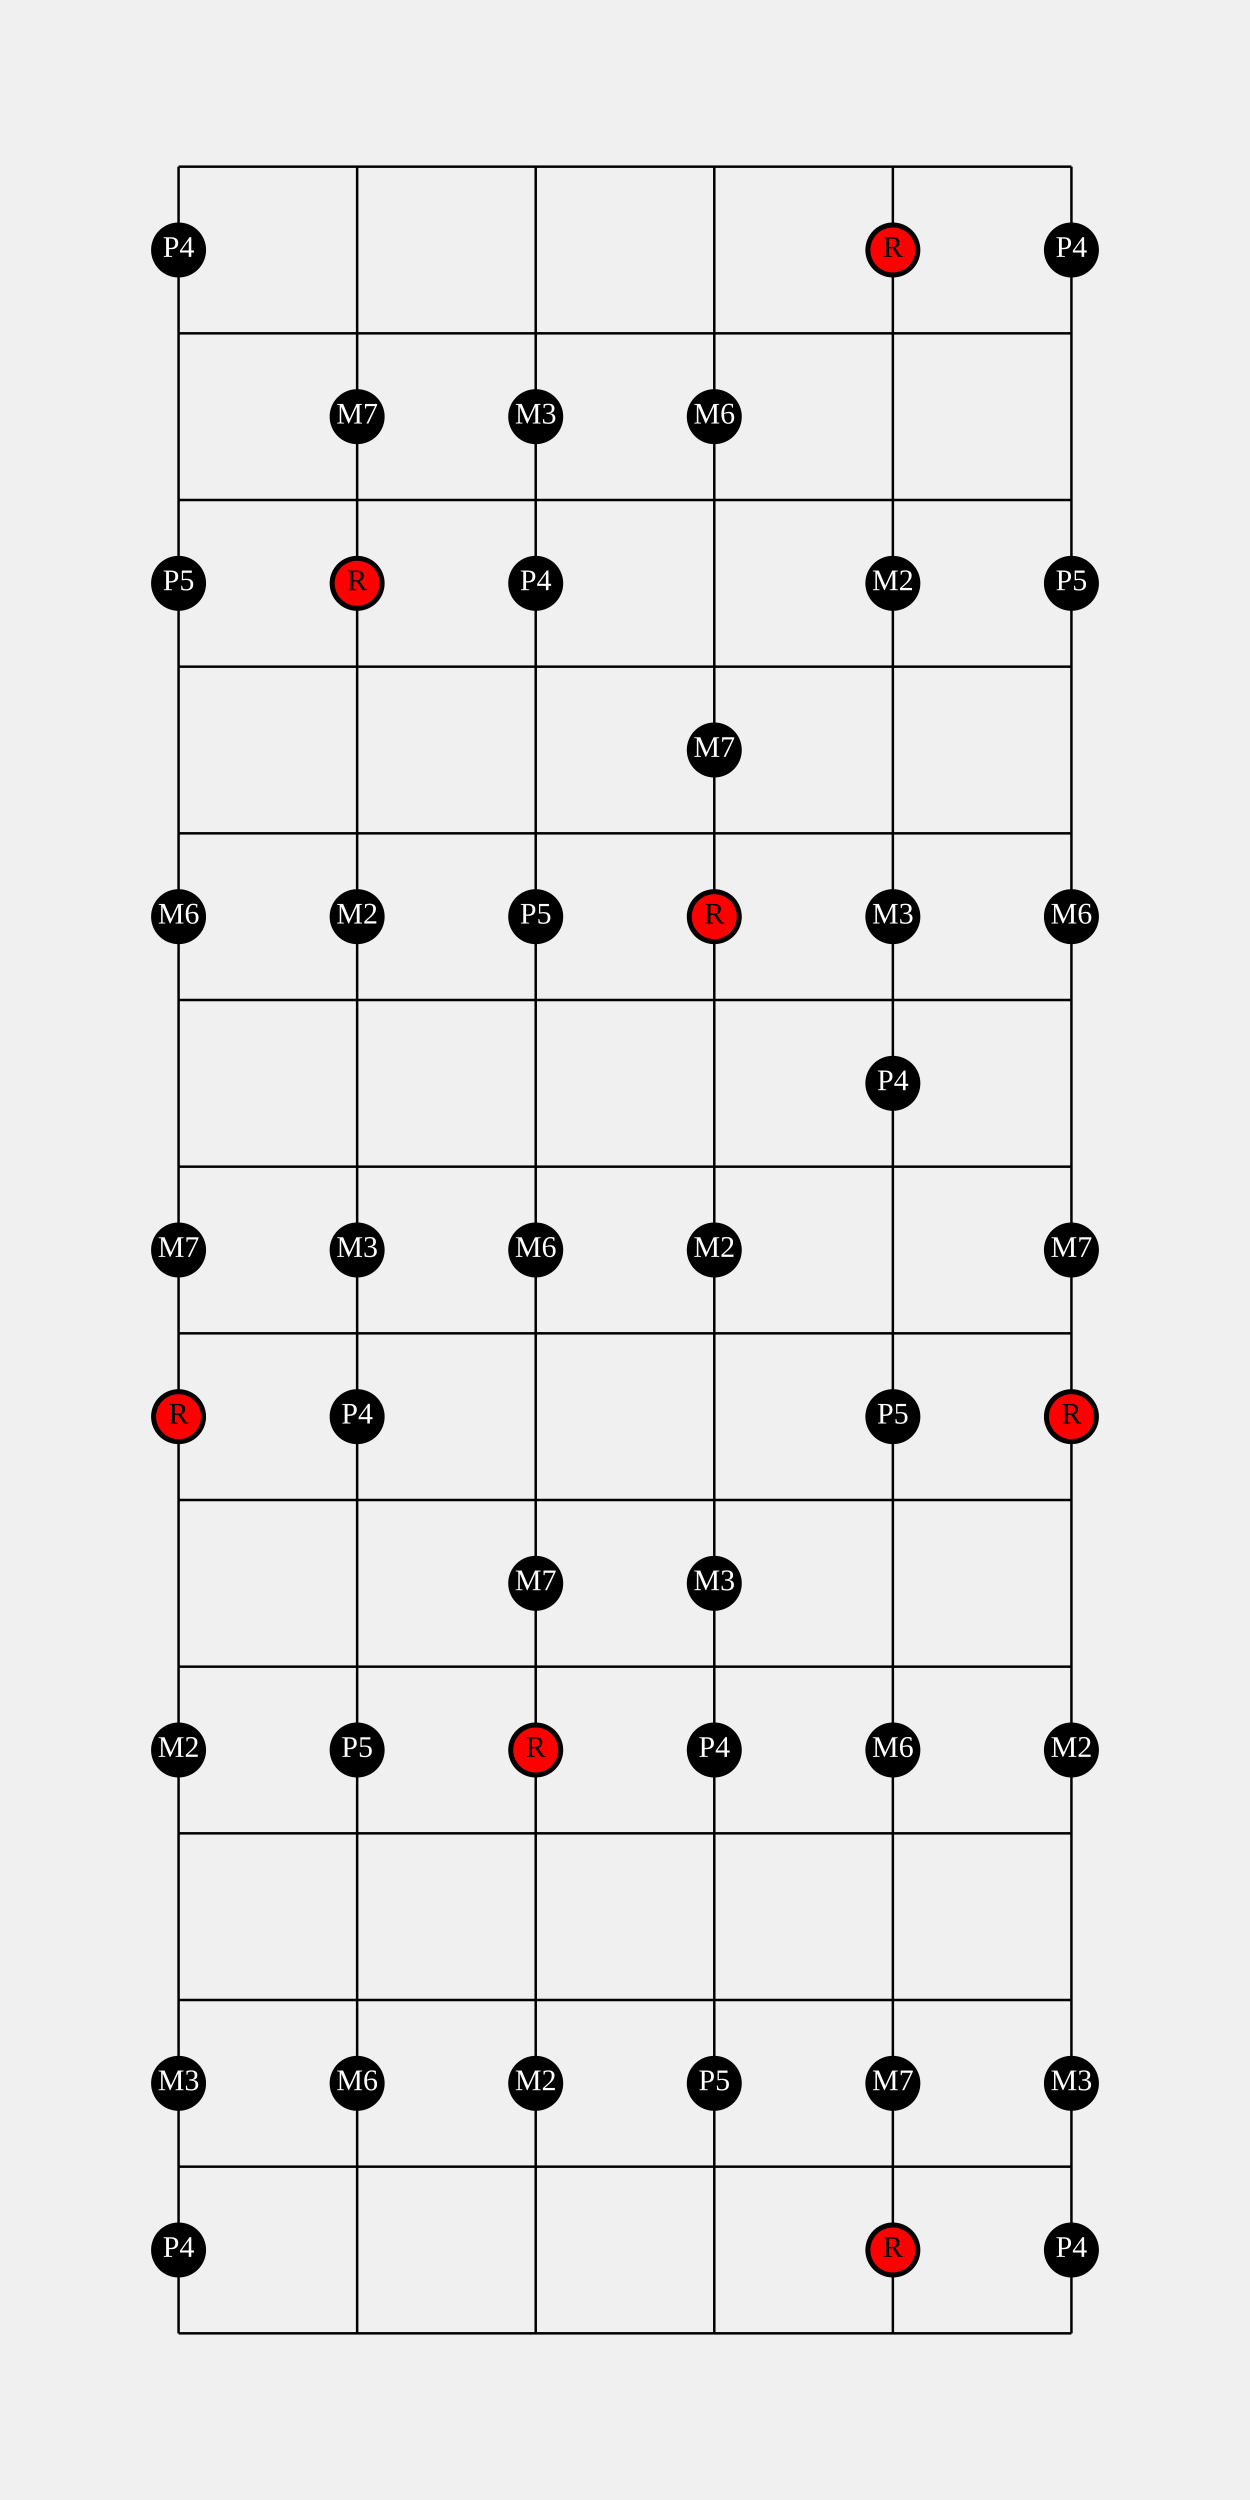
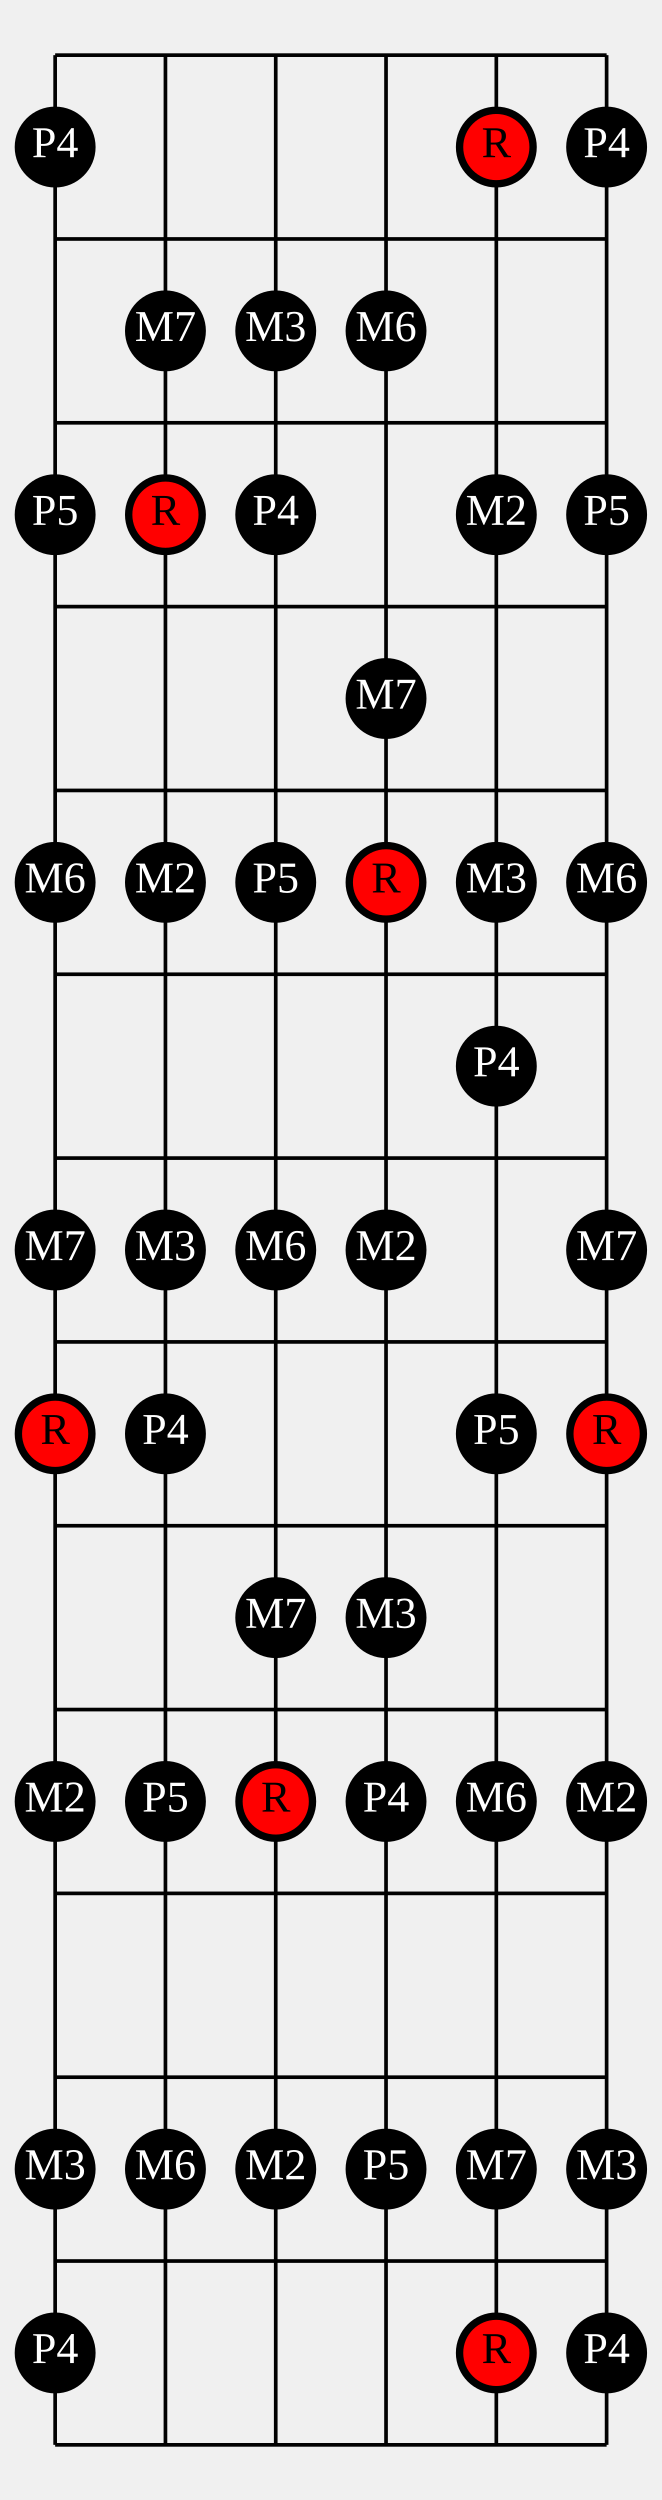
- <svg xmlns="http://www.w3.org/2000/svg" width="500" height="1000" viewBox="0 0 500 1000">
+ <svg xmlns="http://www.w3.org/2000/svg" width="180.0" height="680" viewBox="0 0 180.0 680">
  <defs>
</defs>
-   <path d="M71.429,66.667 L71.429,933.333" stroke="black" />
-   <path d="M142.857,66.667 L142.857,933.333" stroke="black" />
-   <path d="M214.286,66.667 L214.286,933.333" stroke="black" />
-   <path d="M285.714,66.667 L285.714,933.333" stroke="black" />
-   <path d="M357.143,66.667 L357.143,933.333" stroke="black" />
-   <path d="M428.571,66.667 L428.571,933.333" stroke="black" />
-   <path d="M71.429,66.667 L428.571,66.667" stroke="black" />
-   <path d="M71.429,133.333 L428.571,133.333" stroke="black" />
-   <path d="M71.429,200.0 L428.571,200.0" stroke="black" />
-   <path d="M71.429,266.667 L428.571,266.667" stroke="black" />
-   <path d="M71.429,333.333 L428.571,333.333" stroke="black" />
-   <path d="M71.429,400.0 L428.571,400.0" stroke="black" />
-   <path d="M71.429,466.667 L428.571,466.667" stroke="black" />
-   <path d="M71.429,533.333 L428.571,533.333" stroke="black" />
-   <path d="M71.429,600.0 L428.571,600.0" stroke="black" />
-   <path d="M71.429,666.667 L428.571,666.667" stroke="black" />
-   <path d="M71.429,733.333 L428.571,733.333" stroke="black" />
-   <path d="M71.429,800.0 L428.571,800.0" stroke="black" />
-   <path d="M71.429,866.667 L428.571,866.667" stroke="black" />
-   <path d="M71.429,933.333 L428.571,933.333" stroke="black" />
-   <circle cx="71.429" cy="100.0" r="10" fill="black" stroke-width="2" stroke="black" />
-   <text x="71.429" y="100.0" font-size="12" fill="white" text-anchor="middle" dominant-baseline="middle">P4</text>
-   <circle cx="357.143" cy="100.0" r="10" fill="red" stroke-width="2" stroke="black" />
-   <text x="357.143" y="100.0" font-size="12" fill="black" text-anchor="middle" dominant-baseline="middle">R</text>
-   <circle cx="428.571" cy="100.0" r="10" fill="black" stroke-width="2" stroke="black" />
-   <text x="428.571" y="100.0" font-size="12" fill="white" text-anchor="middle" dominant-baseline="middle">P4</text>
-   <circle cx="142.857" cy="166.667" r="10" fill="black" stroke-width="2" stroke="black" />
-   <text x="142.857" y="166.667" font-size="12" fill="white" text-anchor="middle" dominant-baseline="middle">M7</text>
-   <circle cx="214.286" cy="166.667" r="10" fill="black" stroke-width="2" stroke="black" />
-   <text x="214.286" y="166.667" font-size="12" fill="white" text-anchor="middle" dominant-baseline="middle">M3</text>
-   <circle cx="285.714" cy="166.667" r="10" fill="black" stroke-width="2" stroke="black" />
-   <text x="285.714" y="166.667" font-size="12" fill="white" text-anchor="middle" dominant-baseline="middle">M6</text>
-   <circle cx="71.429" cy="233.333" r="10" fill="black" stroke-width="2" stroke="black" />
-   <text x="71.429" y="233.333" font-size="12" fill="white" text-anchor="middle" dominant-baseline="middle">P5</text>
-   <circle cx="142.857" cy="233.333" r="10" fill="red" stroke-width="2" stroke="black" />
-   <text x="142.857" y="233.333" font-size="12" fill="black" text-anchor="middle" dominant-baseline="middle">R</text>
-   <circle cx="214.286" cy="233.333" r="10" fill="black" stroke-width="2" stroke="black" />
-   <text x="214.286" y="233.333" font-size="12" fill="white" text-anchor="middle" dominant-baseline="middle">P4</text>
-   <circle cx="357.143" cy="233.333" r="10" fill="black" stroke-width="2" stroke="black" />
-   <text x="357.143" y="233.333" font-size="12" fill="white" text-anchor="middle" dominant-baseline="middle">M2</text>
-   <circle cx="428.571" cy="233.333" r="10" fill="black" stroke-width="2" stroke="black" />
-   <text x="428.571" y="233.333" font-size="12" fill="white" text-anchor="middle" dominant-baseline="middle">P5</text>
-   <circle cx="285.714" cy="300.0" r="10" fill="black" stroke-width="2" stroke="black" />
-   <text x="285.714" y="300.0" font-size="12" fill="white" text-anchor="middle" dominant-baseline="middle">M7</text>
-   <circle cx="71.429" cy="366.667" r="10" fill="black" stroke-width="2" stroke="black" />
-   <text x="71.429" y="366.667" font-size="12" fill="white" text-anchor="middle" dominant-baseline="middle">M6</text>
-   <circle cx="142.857" cy="366.667" r="10" fill="black" stroke-width="2" stroke="black" />
-   <text x="142.857" y="366.667" font-size="12" fill="white" text-anchor="middle" dominant-baseline="middle">M2</text>
-   <circle cx="214.286" cy="366.667" r="10" fill="black" stroke-width="2" stroke="black" />
-   <text x="214.286" y="366.667" font-size="12" fill="white" text-anchor="middle" dominant-baseline="middle">P5</text>
-   <circle cx="285.714" cy="366.667" r="10" fill="red" stroke-width="2" stroke="black" />
-   <text x="285.714" y="366.667" font-size="12" fill="black" text-anchor="middle" dominant-baseline="middle">R</text>
-   <circle cx="357.143" cy="366.667" r="10" fill="black" stroke-width="2" stroke="black" />
-   <text x="357.143" y="366.667" font-size="12" fill="white" text-anchor="middle" dominant-baseline="middle">M3</text>
-   <circle cx="428.571" cy="366.667" r="10" fill="black" stroke-width="2" stroke="black" />
-   <text x="428.571" y="366.667" font-size="12" fill="white" text-anchor="middle" dominant-baseline="middle">M6</text>
-   <circle cx="357.143" cy="433.333" r="10" fill="black" stroke-width="2" stroke="black" />
-   <text x="357.143" y="433.333" font-size="12" fill="white" text-anchor="middle" dominant-baseline="middle">P4</text>
-   <circle cx="71.429" cy="500.0" r="10" fill="black" stroke-width="2" stroke="black" />
-   <text x="71.429" y="500.0" font-size="12" fill="white" text-anchor="middle" dominant-baseline="middle">M7</text>
-   <circle cx="142.857" cy="500.0" r="10" fill="black" stroke-width="2" stroke="black" />
-   <text x="142.857" y="500.0" font-size="12" fill="white" text-anchor="middle" dominant-baseline="middle">M3</text>
-   <circle cx="214.286" cy="500.0" r="10" fill="black" stroke-width="2" stroke="black" />
-   <text x="214.286" y="500.0" font-size="12" fill="white" text-anchor="middle" dominant-baseline="middle">M6</text>
-   <circle cx="285.714" cy="500.0" r="10" fill="black" stroke-width="2" stroke="black" />
-   <text x="285.714" y="500.0" font-size="12" fill="white" text-anchor="middle" dominant-baseline="middle">M2</text>
-   <circle cx="428.571" cy="500.0" r="10" fill="black" stroke-width="2" stroke="black" />
-   <text x="428.571" y="500.0" font-size="12" fill="white" text-anchor="middle" dominant-baseline="middle">M7</text>
-   <circle cx="71.429" cy="566.667" r="10" fill="red" stroke-width="2" stroke="black" />
-   <text x="71.429" y="566.667" font-size="12" fill="black" text-anchor="middle" dominant-baseline="middle">R</text>
-   <circle cx="142.857" cy="566.667" r="10" fill="black" stroke-width="2" stroke="black" />
-   <text x="142.857" y="566.667" font-size="12" fill="white" text-anchor="middle" dominant-baseline="middle">P4</text>
-   <circle cx="357.143" cy="566.667" r="10" fill="black" stroke-width="2" stroke="black" />
-   <text x="357.143" y="566.667" font-size="12" fill="white" text-anchor="middle" dominant-baseline="middle">P5</text>
-   <circle cx="428.571" cy="566.667" r="10" fill="red" stroke-width="2" stroke="black" />
-   <text x="428.571" y="566.667" font-size="12" fill="black" text-anchor="middle" dominant-baseline="middle">R</text>
-   <circle cx="214.286" cy="633.333" r="10" fill="black" stroke-width="2" stroke="black" />
-   <text x="214.286" y="633.333" font-size="12" fill="white" text-anchor="middle" dominant-baseline="middle">M7</text>
-   <circle cx="285.714" cy="633.333" r="10" fill="black" stroke-width="2" stroke="black" />
-   <text x="285.714" y="633.333" font-size="12" fill="white" text-anchor="middle" dominant-baseline="middle">M3</text>
-   <circle cx="71.429" cy="700" r="10" fill="black" stroke-width="2" stroke="black" />
-   <text x="71.429" y="700" font-size="12" fill="white" text-anchor="middle" dominant-baseline="middle">M2</text>
-   <circle cx="142.857" cy="700" r="10" fill="black" stroke-width="2" stroke="black" />
-   <text x="142.857" y="700" font-size="12" fill="white" text-anchor="middle" dominant-baseline="middle">P5</text>
-   <circle cx="214.286" cy="700" r="10" fill="red" stroke-width="2" stroke="black" />
-   <text x="214.286" y="700" font-size="12" fill="black" text-anchor="middle" dominant-baseline="middle">R</text>
-   <circle cx="285.714" cy="700" r="10" fill="black" stroke-width="2" stroke="black" />
-   <text x="285.714" y="700" font-size="12" fill="white" text-anchor="middle" dominant-baseline="middle">P4</text>
-   <circle cx="357.143" cy="700" r="10" fill="black" stroke-width="2" stroke="black" />
-   <text x="357.143" y="700" font-size="12" fill="white" text-anchor="middle" dominant-baseline="middle">M6</text>
-   <circle cx="428.571" cy="700" r="10" fill="black" stroke-width="2" stroke="black" />
-   <text x="428.571" y="700" font-size="12" fill="white" text-anchor="middle" dominant-baseline="middle">M2</text>
-   <circle cx="71.429" cy="833.333" r="10" fill="black" stroke-width="2" stroke="black" />
-   <text x="71.429" y="833.333" font-size="12" fill="white" text-anchor="middle" dominant-baseline="middle">M3</text>
-   <circle cx="142.857" cy="833.333" r="10" fill="black" stroke-width="2" stroke="black" />
-   <text x="142.857" y="833.333" font-size="12" fill="white" text-anchor="middle" dominant-baseline="middle">M6</text>
-   <circle cx="214.286" cy="833.333" r="10" fill="black" stroke-width="2" stroke="black" />
-   <text x="214.286" y="833.333" font-size="12" fill="white" text-anchor="middle" dominant-baseline="middle">M2</text>
-   <circle cx="285.714" cy="833.333" r="10" fill="black" stroke-width="2" stroke="black" />
-   <text x="285.714" y="833.333" font-size="12" fill="white" text-anchor="middle" dominant-baseline="middle">P5</text>
-   <circle cx="357.143" cy="833.333" r="10" fill="black" stroke-width="2" stroke="black" />
-   <text x="357.143" y="833.333" font-size="12" fill="white" text-anchor="middle" dominant-baseline="middle">M7</text>
-   <circle cx="428.571" cy="833.333" r="10" fill="black" stroke-width="2" stroke="black" />
-   <text x="428.571" y="833.333" font-size="12" fill="white" text-anchor="middle" dominant-baseline="middle">M3</text>
-   <circle cx="71.429" cy="900" r="10" fill="black" stroke-width="2" stroke="black" />
-   <text x="71.429" y="900" font-size="12" fill="white" text-anchor="middle" dominant-baseline="middle">P4</text>
-   <circle cx="357.143" cy="900" r="10" fill="red" stroke-width="2" stroke="black" />
-   <text x="357.143" y="900" font-size="12" fill="black" text-anchor="middle" dominant-baseline="middle">R</text>
-   <circle cx="428.571" cy="900" r="10" fill="black" stroke-width="2" stroke="black" />
-   <text x="428.571" y="900" font-size="12" fill="white" text-anchor="middle" dominant-baseline="middle">P4</text>
+   <path d="M15.0,15 L15.0,665" stroke="black" />
+   <path d="M45.0,15 L45.0,665" stroke="black" />
+   <path d="M75.0,15 L75.0,665" stroke="black" />
+   <path d="M105.0,15 L105.0,665" stroke="black" />
+   <path d="M135.0,15 L135.0,665" stroke="black" />
+   <path d="M165.0,15 L165.0,665" stroke="black" />
+   <path d="M15.0,15 L165.0,15" stroke="black" />
+   <path d="M15.0,65 L165.0,65" stroke="black" />
+   <path d="M15.0,115 L165.0,115" stroke="black" />
+   <path d="M15.0,165 L165.0,165" stroke="black" />
+   <path d="M15.0,215 L165.0,215" stroke="black" />
+   <path d="M15.0,265 L165.0,265" stroke="black" />
+   <path d="M15.0,315 L165.0,315" stroke="black" />
+   <path d="M15.0,365 L165.0,365" stroke="black" />
+   <path d="M15.0,415 L165.0,415" stroke="black" />
+   <path d="M15.0,465 L165.0,465" stroke="black" />
+   <path d="M15.0,515 L165.0,515" stroke="black" />
+   <path d="M15.0,565 L165.0,565" stroke="black" />
+   <path d="M15.0,615 L165.0,615" stroke="black" />
+   <path d="M15.0,665 L165.0,665" stroke="black" />
+   <circle cx="15.0" cy="40.0" r="10" fill="black" stroke-width="2" stroke="black" />
+   <text x="15.0" y="40.0" font-size="12" fill="white" text-anchor="middle" dominant-baseline="middle">P4</text>
+   <circle cx="135.0" cy="40.0" r="10" fill="red" stroke-width="2" stroke="black" />
+   <text x="135.0" y="40.0" font-size="12" fill="black" text-anchor="middle" dominant-baseline="middle">R</text>
+   <circle cx="165.0" cy="40.0" r="10" fill="black" stroke-width="2" stroke="black" />
+   <text x="165.0" y="40.0" font-size="12" fill="white" text-anchor="middle" dominant-baseline="middle">P4</text>
+   <circle cx="45.0" cy="90.0" r="10" fill="black" stroke-width="2" stroke="black" />
+   <text x="45.0" y="90.0" font-size="12" fill="white" text-anchor="middle" dominant-baseline="middle">M7</text>
+   <circle cx="75.0" cy="90.0" r="10" fill="black" stroke-width="2" stroke="black" />
+   <text x="75.0" y="90.0" font-size="12" fill="white" text-anchor="middle" dominant-baseline="middle">M3</text>
+   <circle cx="105.0" cy="90.0" r="10" fill="black" stroke-width="2" stroke="black" />
+   <text x="105.0" y="90.0" font-size="12" fill="white" text-anchor="middle" dominant-baseline="middle">M6</text>
+   <circle cx="15.0" cy="140.0" r="10" fill="black" stroke-width="2" stroke="black" />
+   <text x="15.0" y="140.0" font-size="12" fill="white" text-anchor="middle" dominant-baseline="middle">P5</text>
+   <circle cx="45.0" cy="140.0" r="10" fill="red" stroke-width="2" stroke="black" />
+   <text x="45.0" y="140.0" font-size="12" fill="black" text-anchor="middle" dominant-baseline="middle">R</text>
+   <circle cx="75.0" cy="140.0" r="10" fill="black" stroke-width="2" stroke="black" />
+   <text x="75.0" y="140.0" font-size="12" fill="white" text-anchor="middle" dominant-baseline="middle">P4</text>
+   <circle cx="135.0" cy="140.0" r="10" fill="black" stroke-width="2" stroke="black" />
+   <text x="135.0" y="140.0" font-size="12" fill="white" text-anchor="middle" dominant-baseline="middle">M2</text>
+   <circle cx="165.0" cy="140.0" r="10" fill="black" stroke-width="2" stroke="black" />
+   <text x="165.0" y="140.0" font-size="12" fill="white" text-anchor="middle" dominant-baseline="middle">P5</text>
+   <circle cx="105.0" cy="190.0" r="10" fill="black" stroke-width="2" stroke="black" />
+   <text x="105.0" y="190.0" font-size="12" fill="white" text-anchor="middle" dominant-baseline="middle">M7</text>
+   <circle cx="15.0" cy="240.0" r="10" fill="black" stroke-width="2" stroke="black" />
+   <text x="15.0" y="240.0" font-size="12" fill="white" text-anchor="middle" dominant-baseline="middle">M6</text>
+   <circle cx="45.0" cy="240.0" r="10" fill="black" stroke-width="2" stroke="black" />
+   <text x="45.0" y="240.0" font-size="12" fill="white" text-anchor="middle" dominant-baseline="middle">M2</text>
+   <circle cx="75.0" cy="240.0" r="10" fill="black" stroke-width="2" stroke="black" />
+   <text x="75.0" y="240.0" font-size="12" fill="white" text-anchor="middle" dominant-baseline="middle">P5</text>
+   <circle cx="105.0" cy="240.0" r="10" fill="red" stroke-width="2" stroke="black" />
+   <text x="105.0" y="240.0" font-size="12" fill="black" text-anchor="middle" dominant-baseline="middle">R</text>
+   <circle cx="135.0" cy="240.0" r="10" fill="black" stroke-width="2" stroke="black" />
+   <text x="135.0" y="240.0" font-size="12" fill="white" text-anchor="middle" dominant-baseline="middle">M3</text>
+   <circle cx="165.0" cy="240.0" r="10" fill="black" stroke-width="2" stroke="black" />
+   <text x="165.0" y="240.0" font-size="12" fill="white" text-anchor="middle" dominant-baseline="middle">M6</text>
+   <circle cx="135.0" cy="290.0" r="10" fill="black" stroke-width="2" stroke="black" />
+   <text x="135.0" y="290.0" font-size="12" fill="white" text-anchor="middle" dominant-baseline="middle">P4</text>
+   <circle cx="15.0" cy="340.0" r="10" fill="black" stroke-width="2" stroke="black" />
+   <text x="15.0" y="340.0" font-size="12" fill="white" text-anchor="middle" dominant-baseline="middle">M7</text>
+   <circle cx="45.0" cy="340.0" r="10" fill="black" stroke-width="2" stroke="black" />
+   <text x="45.0" y="340.0" font-size="12" fill="white" text-anchor="middle" dominant-baseline="middle">M3</text>
+   <circle cx="75.0" cy="340.0" r="10" fill="black" stroke-width="2" stroke="black" />
+   <text x="75.0" y="340.0" font-size="12" fill="white" text-anchor="middle" dominant-baseline="middle">M6</text>
+   <circle cx="105.0" cy="340.0" r="10" fill="black" stroke-width="2" stroke="black" />
+   <text x="105.0" y="340.0" font-size="12" fill="white" text-anchor="middle" dominant-baseline="middle">M2</text>
+   <circle cx="165.0" cy="340.0" r="10" fill="black" stroke-width="2" stroke="black" />
+   <text x="165.0" y="340.0" font-size="12" fill="white" text-anchor="middle" dominant-baseline="middle">M7</text>
+   <circle cx="15.0" cy="390.0" r="10" fill="red" stroke-width="2" stroke="black" />
+   <text x="15.0" y="390.0" font-size="12" fill="black" text-anchor="middle" dominant-baseline="middle">R</text>
+   <circle cx="45.0" cy="390.0" r="10" fill="black" stroke-width="2" stroke="black" />
+   <text x="45.0" y="390.0" font-size="12" fill="white" text-anchor="middle" dominant-baseline="middle">P4</text>
+   <circle cx="135.0" cy="390.0" r="10" fill="black" stroke-width="2" stroke="black" />
+   <text x="135.0" y="390.0" font-size="12" fill="white" text-anchor="middle" dominant-baseline="middle">P5</text>
+   <circle cx="165.0" cy="390.0" r="10" fill="red" stroke-width="2" stroke="black" />
+   <text x="165.0" y="390.0" font-size="12" fill="black" text-anchor="middle" dominant-baseline="middle">R</text>
+   <circle cx="75.0" cy="440.0" r="10" fill="black" stroke-width="2" stroke="black" />
+   <text x="75.0" y="440.0" font-size="12" fill="white" text-anchor="middle" dominant-baseline="middle">M7</text>
+   <circle cx="105.0" cy="440.0" r="10" fill="black" stroke-width="2" stroke="black" />
+   <text x="105.0" y="440.0" font-size="12" fill="white" text-anchor="middle" dominant-baseline="middle">M3</text>
+   <circle cx="15.0" cy="490.0" r="10" fill="black" stroke-width="2" stroke="black" />
+   <text x="15.0" y="490.0" font-size="12" fill="white" text-anchor="middle" dominant-baseline="middle">M2</text>
+   <circle cx="45.0" cy="490.0" r="10" fill="black" stroke-width="2" stroke="black" />
+   <text x="45.0" y="490.0" font-size="12" fill="white" text-anchor="middle" dominant-baseline="middle">P5</text>
+   <circle cx="75.0" cy="490.0" r="10" fill="red" stroke-width="2" stroke="black" />
+   <text x="75.0" y="490.0" font-size="12" fill="black" text-anchor="middle" dominant-baseline="middle">R</text>
+   <circle cx="105.0" cy="490.0" r="10" fill="black" stroke-width="2" stroke="black" />
+   <text x="105.0" y="490.0" font-size="12" fill="white" text-anchor="middle" dominant-baseline="middle">P4</text>
+   <circle cx="135.0" cy="490.0" r="10" fill="black" stroke-width="2" stroke="black" />
+   <text x="135.0" y="490.0" font-size="12" fill="white" text-anchor="middle" dominant-baseline="middle">M6</text>
+   <circle cx="165.0" cy="490.0" r="10" fill="black" stroke-width="2" stroke="black" />
+   <text x="165.0" y="490.0" font-size="12" fill="white" text-anchor="middle" dominant-baseline="middle">M2</text>
+   <circle cx="15.0" cy="590.0" r="10" fill="black" stroke-width="2" stroke="black" />
+   <text x="15.0" y="590.0" font-size="12" fill="white" text-anchor="middle" dominant-baseline="middle">M3</text>
+   <circle cx="45.0" cy="590.0" r="10" fill="black" stroke-width="2" stroke="black" />
+   <text x="45.0" y="590.0" font-size="12" fill="white" text-anchor="middle" dominant-baseline="middle">M6</text>
+   <circle cx="75.0" cy="590.0" r="10" fill="black" stroke-width="2" stroke="black" />
+   <text x="75.0" y="590.0" font-size="12" fill="white" text-anchor="middle" dominant-baseline="middle">M2</text>
+   <circle cx="105.0" cy="590.0" r="10" fill="black" stroke-width="2" stroke="black" />
+   <text x="105.0" y="590.0" font-size="12" fill="white" text-anchor="middle" dominant-baseline="middle">P5</text>
+   <circle cx="135.0" cy="590.0" r="10" fill="black" stroke-width="2" stroke="black" />
+   <text x="135.0" y="590.0" font-size="12" fill="white" text-anchor="middle" dominant-baseline="middle">M7</text>
+   <circle cx="165.0" cy="590.0" r="10" fill="black" stroke-width="2" stroke="black" />
+   <text x="165.0" y="590.0" font-size="12" fill="white" text-anchor="middle" dominant-baseline="middle">M3</text>
+   <circle cx="15.0" cy="640.0" r="10" fill="black" stroke-width="2" stroke="black" />
+   <text x="15.0" y="640.0" font-size="12" fill="white" text-anchor="middle" dominant-baseline="middle">P4</text>
+   <circle cx="135.0" cy="640.0" r="10" fill="red" stroke-width="2" stroke="black" />
+   <text x="135.0" y="640.0" font-size="12" fill="black" text-anchor="middle" dominant-baseline="middle">R</text>
+   <circle cx="165.0" cy="640.0" r="10" fill="black" stroke-width="2" stroke="black" />
+   <text x="165.0" y="640.0" font-size="12" fill="white" text-anchor="middle" dominant-baseline="middle">P4</text>
</svg>
